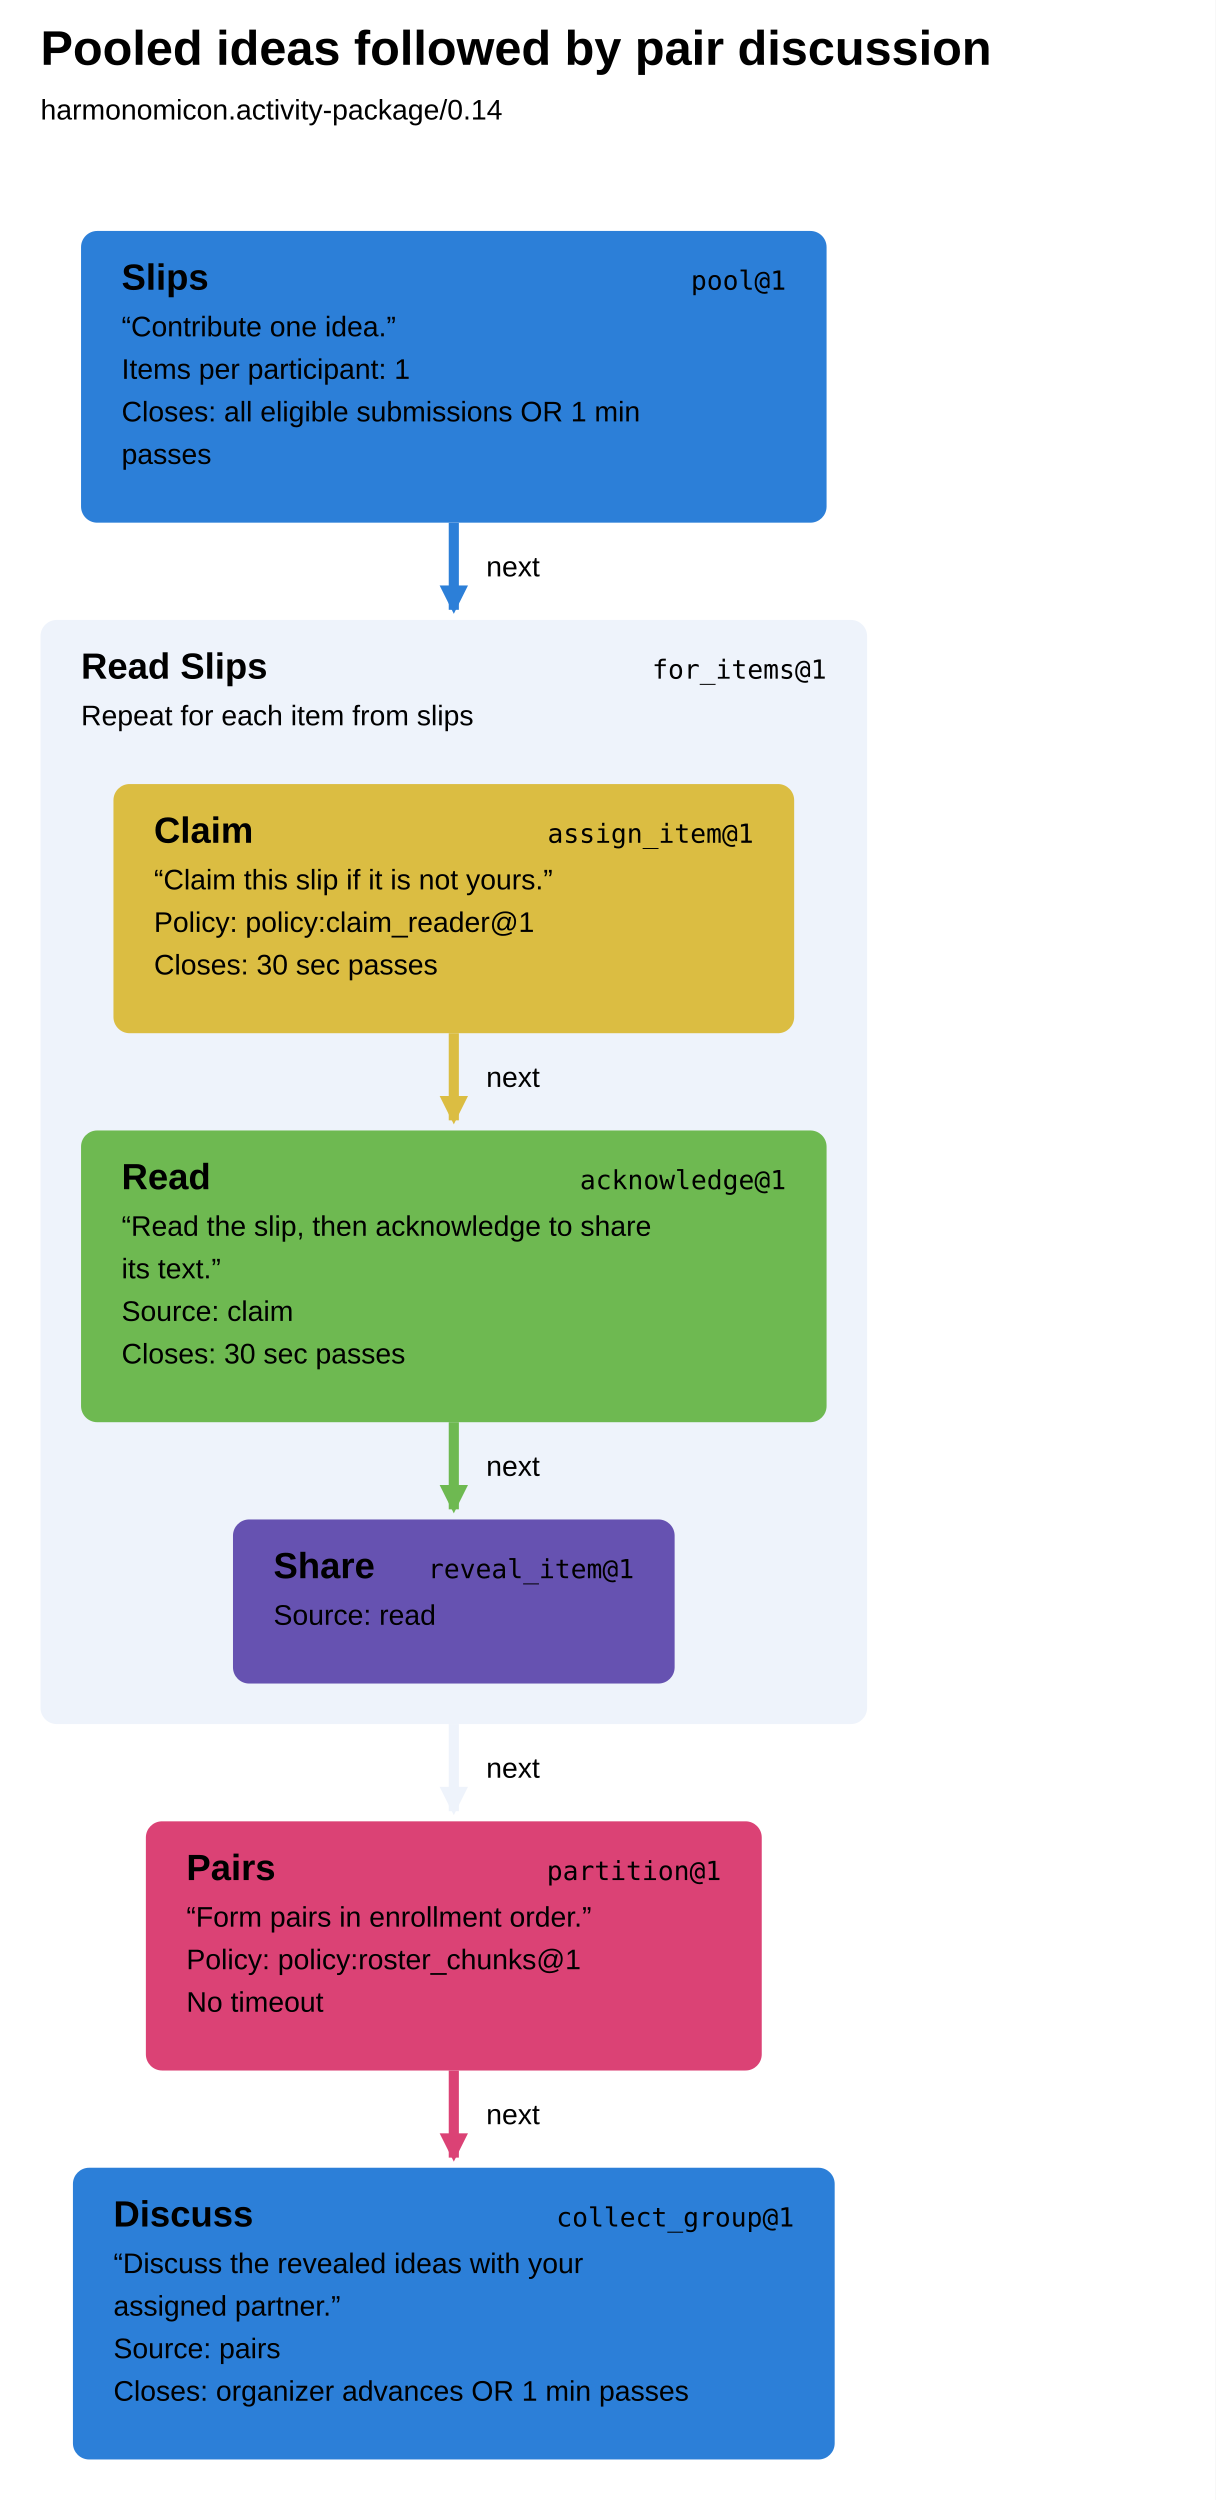
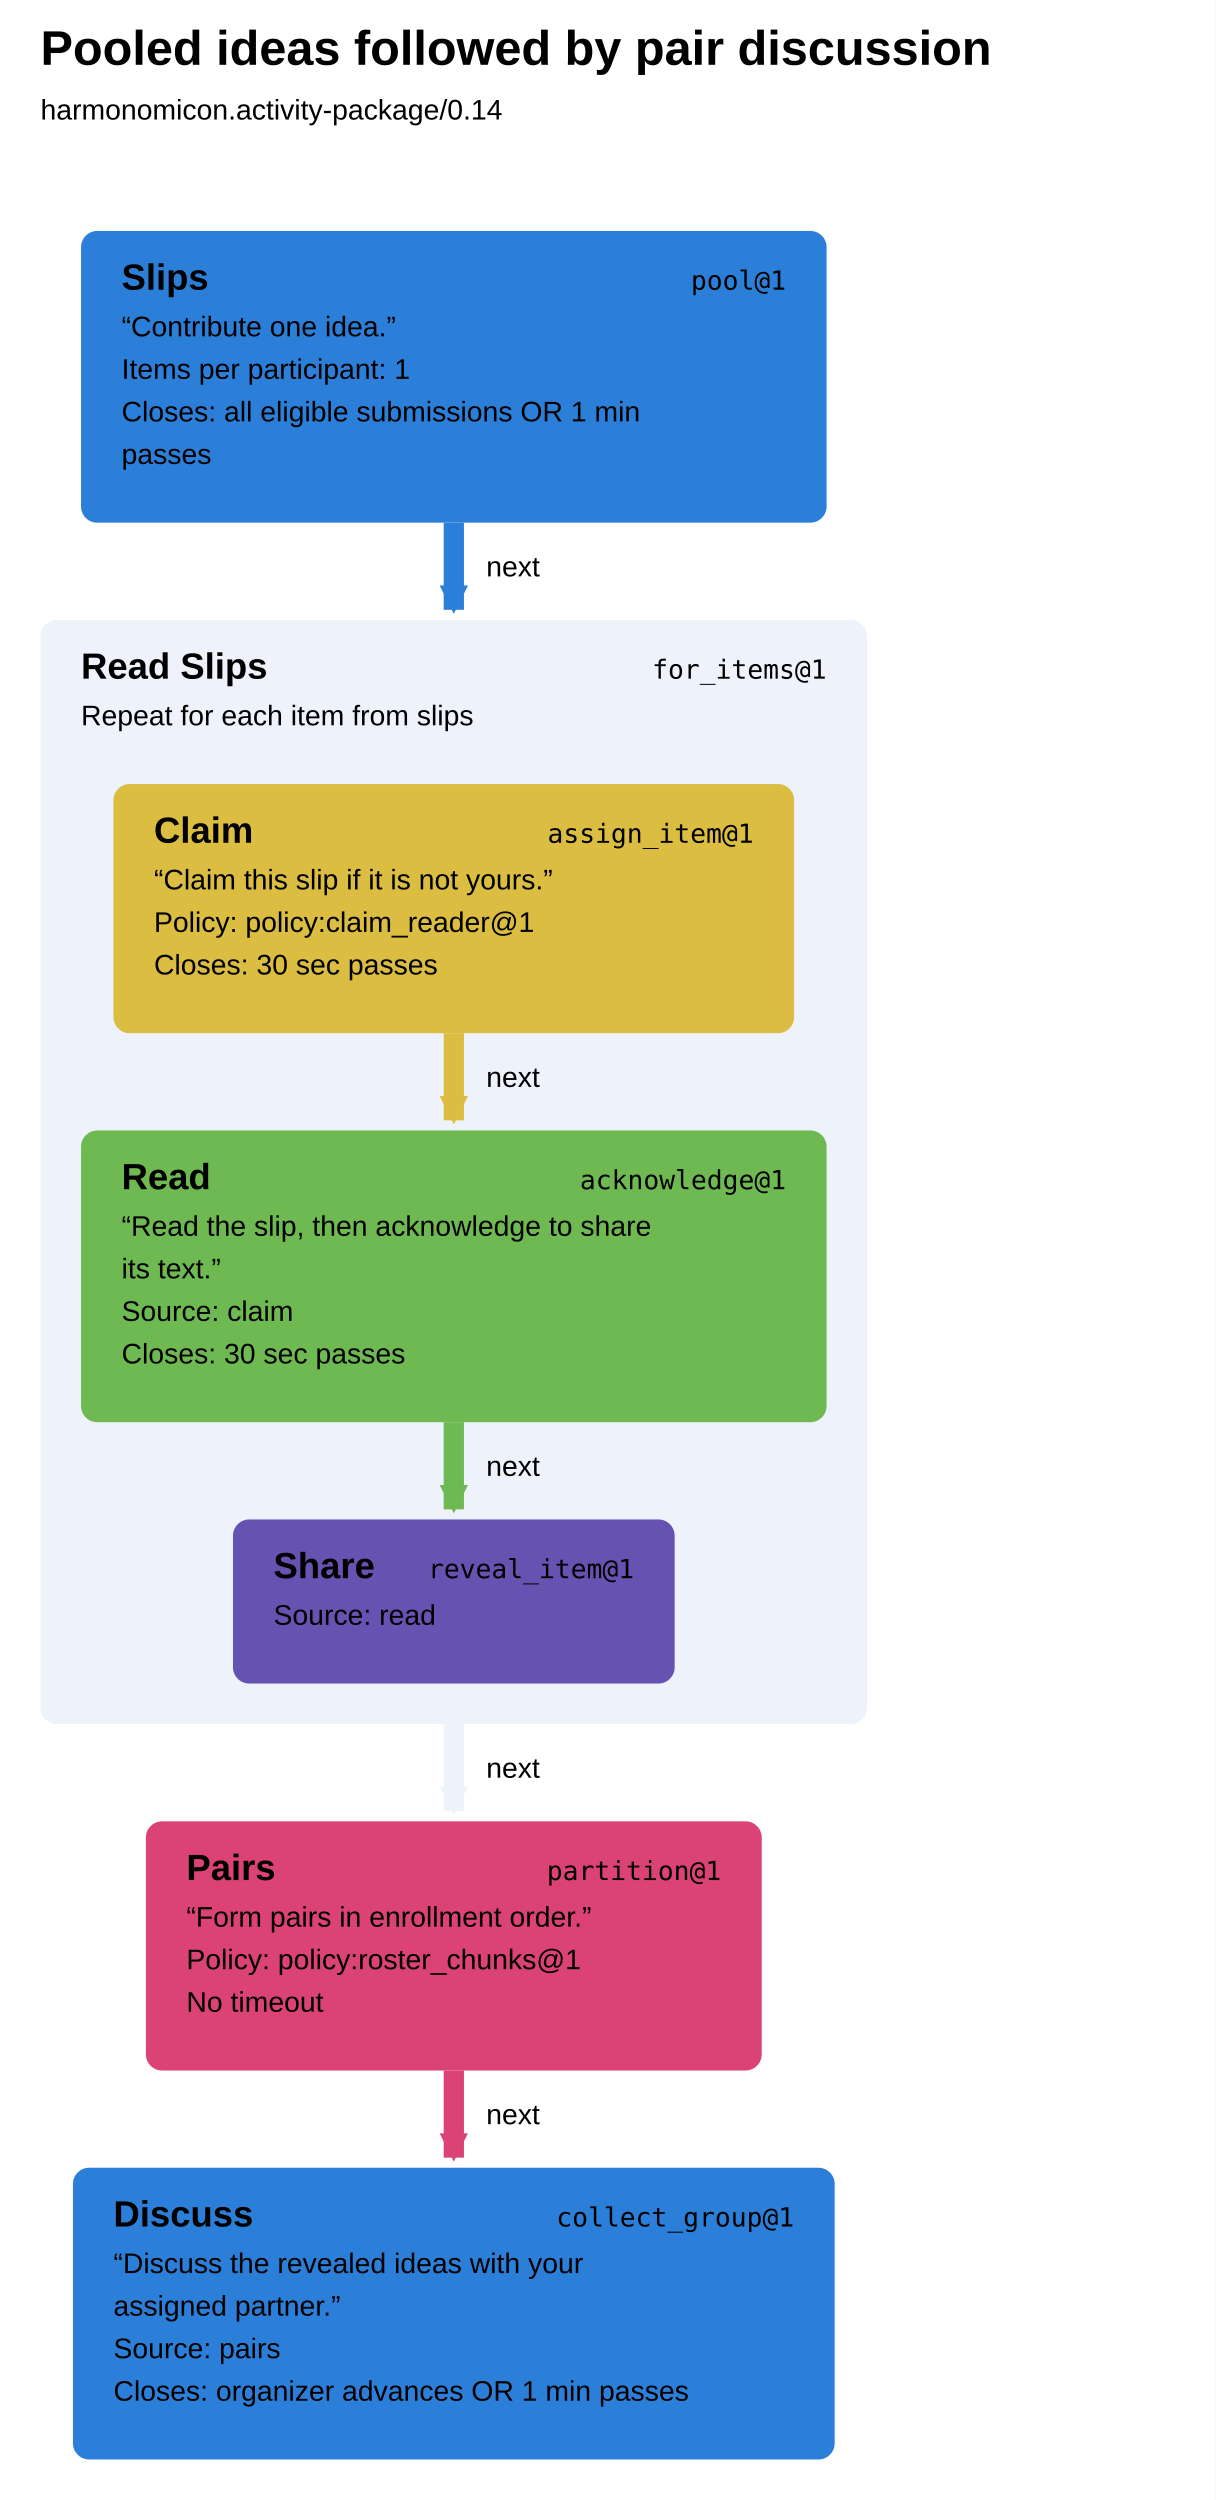
<svg xmlns="http://www.w3.org/2000/svg" width="600" height="1234" viewBox="0 0 600 1234" aria-label="Pooled ideas followed by pair discussion runbook" style="font-family:Arial,sans-serif;fill:black">
  <defs>
    <marker id="arrow-0" markerUnits="userSpaceOnUse" markerWidth="14" markerHeight="14" refX="12" refY="7" orient="auto">
      <path d="M0 0L14 7L0 14Z" fill="#2c7fd8" />
    </marker>
    <marker id="arrow-1" markerUnits="userSpaceOnUse" markerWidth="14" markerHeight="14" refX="12" refY="7" orient="auto">
      <path d="M0 0L14 7L0 14Z" fill="#dbbd42" />
    </marker>
    <marker id="arrow-2" markerUnits="userSpaceOnUse" markerWidth="14" markerHeight="14" refX="12" refY="7" orient="auto">
      <path d="M0 0L14 7L0 14Z" fill="#6eb951" />
    </marker>
    <marker id="arrow-3" markerUnits="userSpaceOnUse" markerWidth="14" markerHeight="14" refX="12" refY="7" orient="auto">
      <path d="M0 0L14 7L0 14Z" fill="#eef3fb" />
    </marker>
    <marker id="arrow-4" markerUnits="userSpaceOnUse" markerWidth="14" markerHeight="14" refX="12" refY="7" orient="auto">
      <path d="M0 0L14 7L0 14Z" fill="#db4275" />
    </marker>
  </defs>
  <rect width="100%" height="100%" fill="white" />
  <text x="20" y="32" font-size="24" font-weight="700">Pooled ideas followed by pair discussion</text>
  <text x="20" y="59" font-size="14">harmonomicon.activity-package/0.14</text>
  <g data-step="slips" tabindex="0" role="button" aria-label="slips pool@1">
    <rect x="40" y="114" width="368" height="144" rx="8" fill="#2c7fd8" />
    <text x="60" y="143" font-weight="700" font-size="18">Slips</text>
    <text x="388" y="143" text-anchor="end" font-family="ui-monospace, SFMono-Regular, Menlo, Consolas, monospace" font-size="13">pool@1</text>
    <text x="60" y="166" font-size="14">“Contribute one idea.”</text>
    <text x="60" y="187" font-size="14">Items per participant: 1</text>
    <text x="60" y="208" font-size="14">Closes: all eligible submissions OR 1 min</text>
    <text x="60" y="229" font-size="14">passes</text>
  </g>
  <g data-step="read_slips" tabindex="0" role="button" aria-label="read_slips for_items@1">
    <rect x="20" y="306" width="408" height="545" rx="8" fill="#eef3fb" />
    <text x="40" y="335" font-weight="700" font-size="18">Read Slips</text>
    <text x="408" y="335" text-anchor="end" font-family="ui-monospace, SFMono-Regular, Menlo, Consolas, monospace" font-size="13">for_items@1</text>
    <text x="40" y="358" font-size="14">Repeat for each item from slips</text>
  </g>
  <g data-step="claim" tabindex="0" role="button" aria-label="claim assign_item@1">
    <rect x="56" y="387" width="336" height="123" rx="8" fill="#dbbd42" />
    <text x="76" y="416" font-weight="700" font-size="18">Claim</text>
    <text x="372" y="416" text-anchor="end" font-family="ui-monospace, SFMono-Regular, Menlo, Consolas, monospace" font-size="13">assign_item@1</text>
    <text x="76" y="439" font-size="14">“Claim this slip if it is not yours.”</text>
    <text x="76" y="460" font-size="14">Policy: policy:claim_reader@1</text>
    <text x="76" y="481" font-size="14">Closes: 30 sec passes</text>
  </g>
  <g data-step="read" tabindex="0" role="button" aria-label="read acknowledge@1">
    <rect x="40" y="558" width="368" height="144" rx="8" fill="#6eb951" />
    <text x="60" y="587" font-weight="700" font-size="18">Read</text>
    <text x="388" y="587" text-anchor="end" font-family="ui-monospace, SFMono-Regular, Menlo, Consolas, monospace" font-size="13">acknowledge@1</text>
    <text x="60" y="610" font-size="14">“Read the slip, then acknowledge to share</text>
    <text x="60" y="631" font-size="14">its text.”</text>
    <text x="60" y="652" font-size="14">Source: claim</text>
    <text x="60" y="673" font-size="14">Closes: 30 sec passes</text>
  </g>
  <g data-step="share" tabindex="0" role="button" aria-label="share reveal_item@1">
    <rect x="115" y="750" width="218" height="81" rx="8" fill="#6652b1" />
    <text x="135" y="779" font-weight="700" font-size="18">Share</text>
    <text x="313" y="779" text-anchor="end" font-family="ui-monospace, SFMono-Regular, Menlo, Consolas, monospace" font-size="13">reveal_item@1</text>
    <text x="135" y="802" font-size="14">Source: read</text>
  </g>
  <g data-step="pairs" tabindex="0" role="button" aria-label="pairs partition@1">
    <rect x="72" y="899" width="304" height="123" rx="8" fill="#db4275" />
    <text x="92" y="928" font-weight="700" font-size="18">Pairs</text>
    <text x="356" y="928" text-anchor="end" font-family="ui-monospace, SFMono-Regular, Menlo, Consolas, monospace" font-size="13">partition@1</text>
    <text x="92" y="951" font-size="14">“Form pairs in enrollment order.”</text>
    <text x="92" y="972" font-size="14">Policy: policy:roster_chunks@1</text>
    <text x="92" y="993" font-size="14">No timeout</text>
  </g>
  <g data-step="discuss" tabindex="0" role="button" aria-label="discuss collect_group@1">
    <rect x="36" y="1070" width="376" height="144" rx="8" fill="#2c7fd8" />
    <text x="56" y="1099" font-weight="700" font-size="18">Discuss</text>
    <text x="392" y="1099" text-anchor="end" font-family="ui-monospace, SFMono-Regular, Menlo, Consolas, monospace" font-size="13">collect_group@1</text>
    <text x="56" y="1122" font-size="14">“Discuss the revealed ideas with your</text>
    <text x="56" y="1143" font-size="14">assigned partner.”</text>
    <text x="56" y="1164" font-size="14">Source: pairs</text>
    <text x="56" y="1185" font-size="14">Closes: organizer advances OR 1 min passes</text>
  </g>
-   <path d="M 224 258 L 224 301" fill="none" stroke="#2c7fd8" stroke-width="5" marker-end="url(#arrow-0)" />
+   <path d="M 224 258 L 224 301" fill="none" stroke="#2c7fd8" stroke-width="10" marker-end="url(#arrow-0)" />
  <text x="240" y="284.5" font-size="14">next</text>
-   <path d="M 224 510 L 224 553" fill="none" stroke="#dbbd42" stroke-width="5" marker-end="url(#arrow-1)" />
+   <path d="M 224 510 L 224 553" fill="none" stroke="#dbbd42" stroke-width="10" marker-end="url(#arrow-1)" />
  <text x="240" y="536.5" font-size="14">next</text>
-   <path d="M 224 702 L 224 745" fill="none" stroke="#6eb951" stroke-width="5" marker-end="url(#arrow-2)" />
+   <path d="M 224 702 L 224 745" fill="none" stroke="#6eb951" stroke-width="10" marker-end="url(#arrow-2)" />
  <text x="240" y="728.5" font-size="14">next</text>
-   <path d="M 224 851 L 224 894" fill="none" stroke="#eef3fb" stroke-width="5" marker-end="url(#arrow-3)" />
+   <path d="M 224 851 L 224 894" fill="none" stroke="#eef3fb" stroke-width="10" marker-end="url(#arrow-3)" />
  <text x="240" y="877.5" font-size="14">next</text>
-   <path d="M 224 1022 L 224 1065" fill="none" stroke="#db4275" stroke-width="5" marker-end="url(#arrow-4)" />
+   <path d="M 224 1022 L 224 1065" fill="none" stroke="#db4275" stroke-width="10" marker-end="url(#arrow-4)" />
  <text x="240" y="1048.5" font-size="14">next</text>
</svg>
